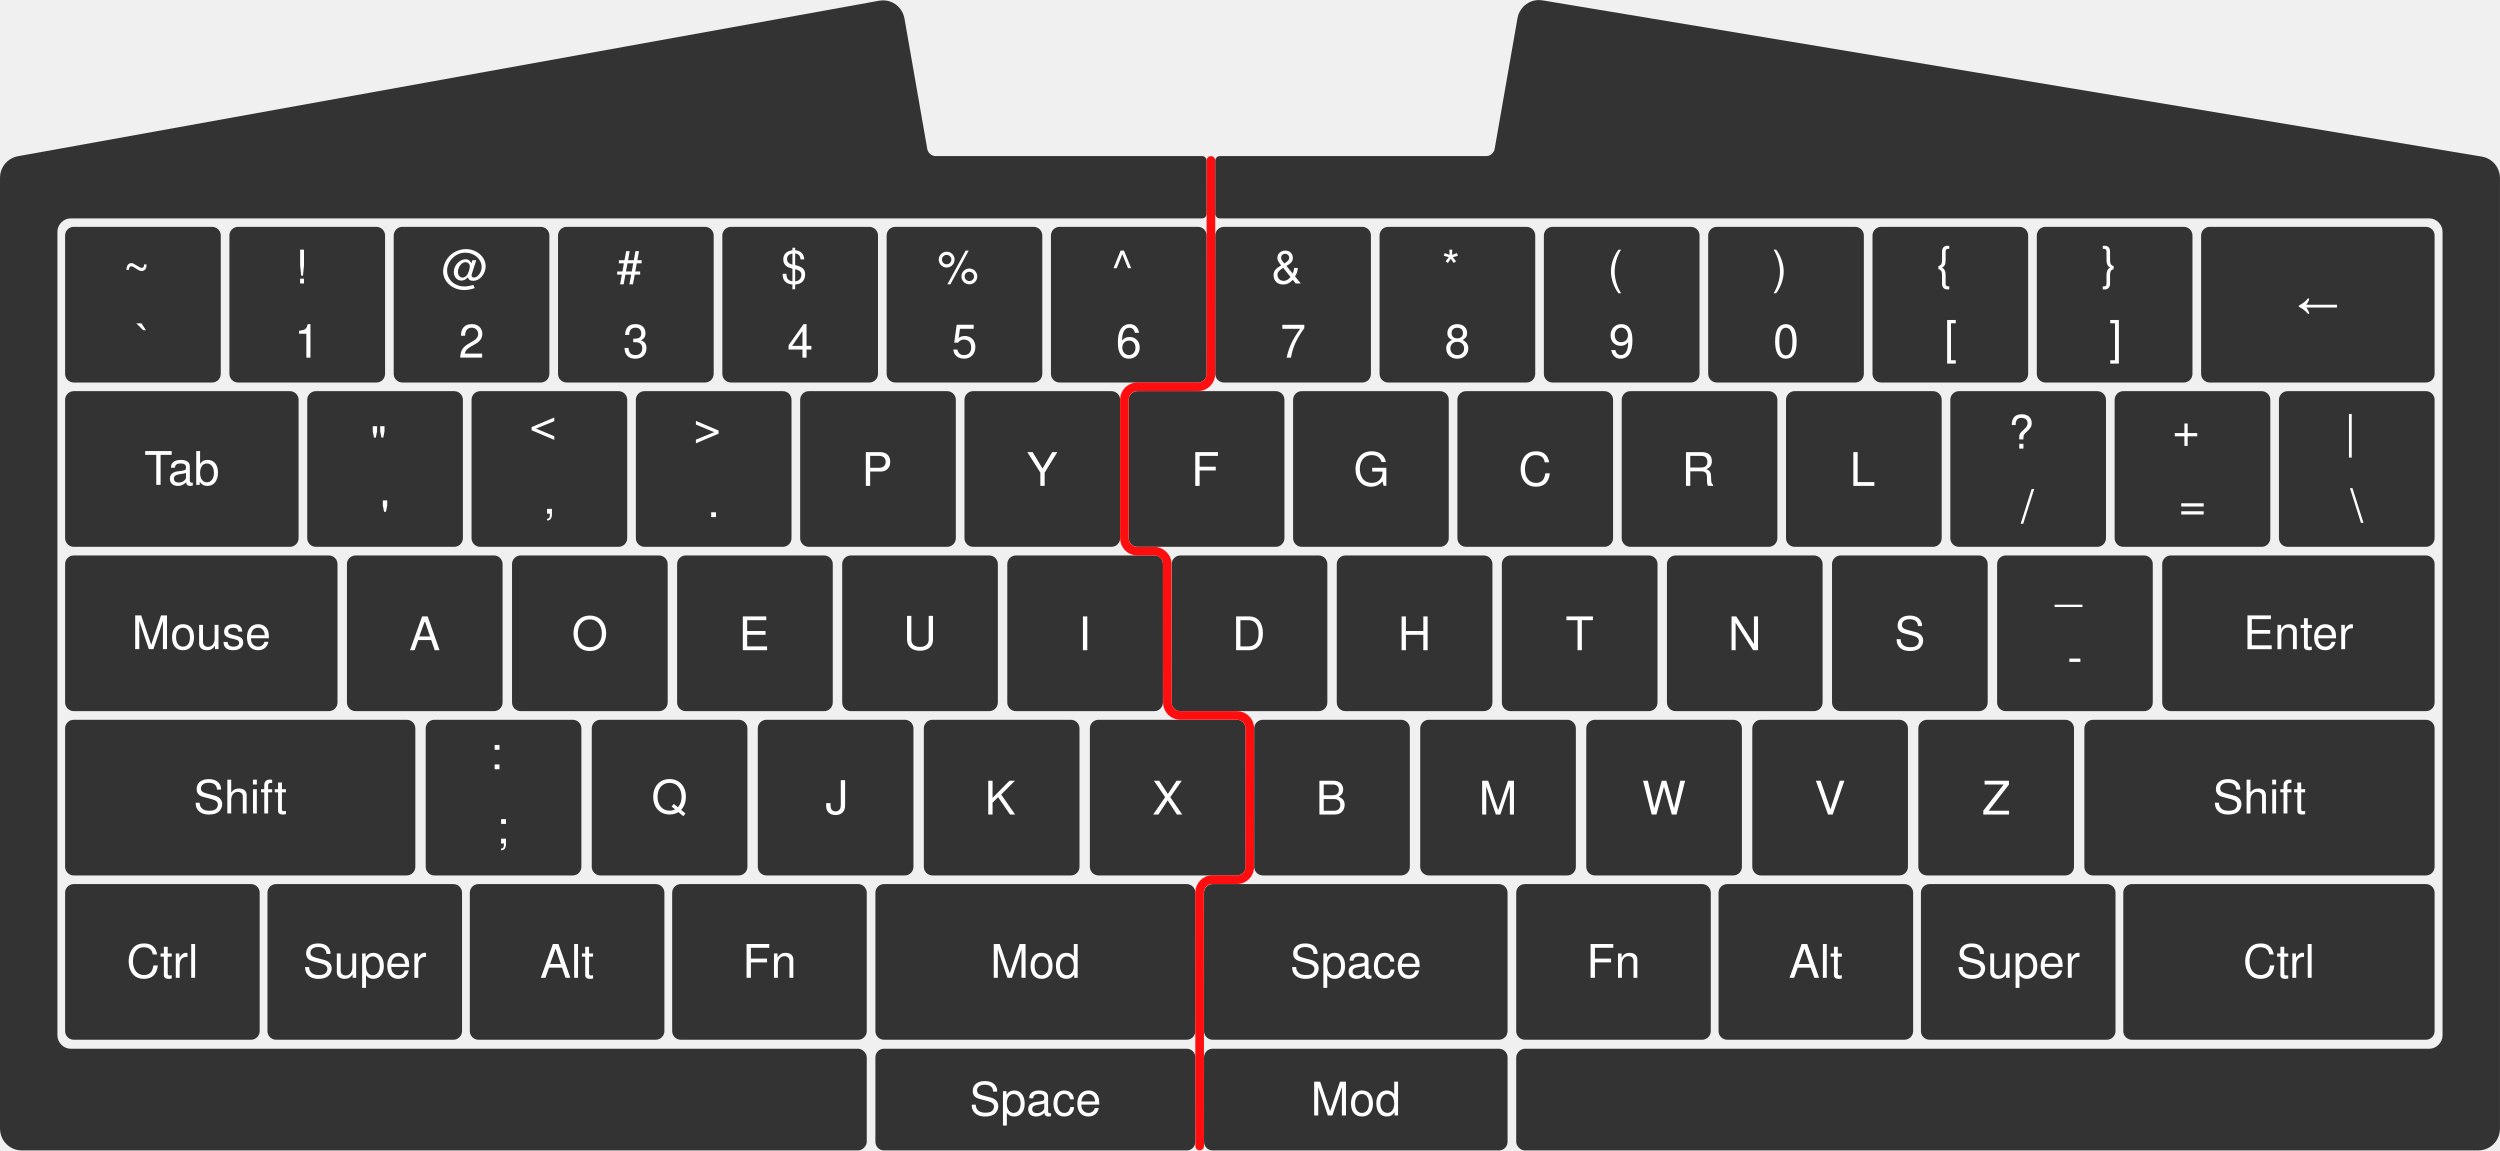
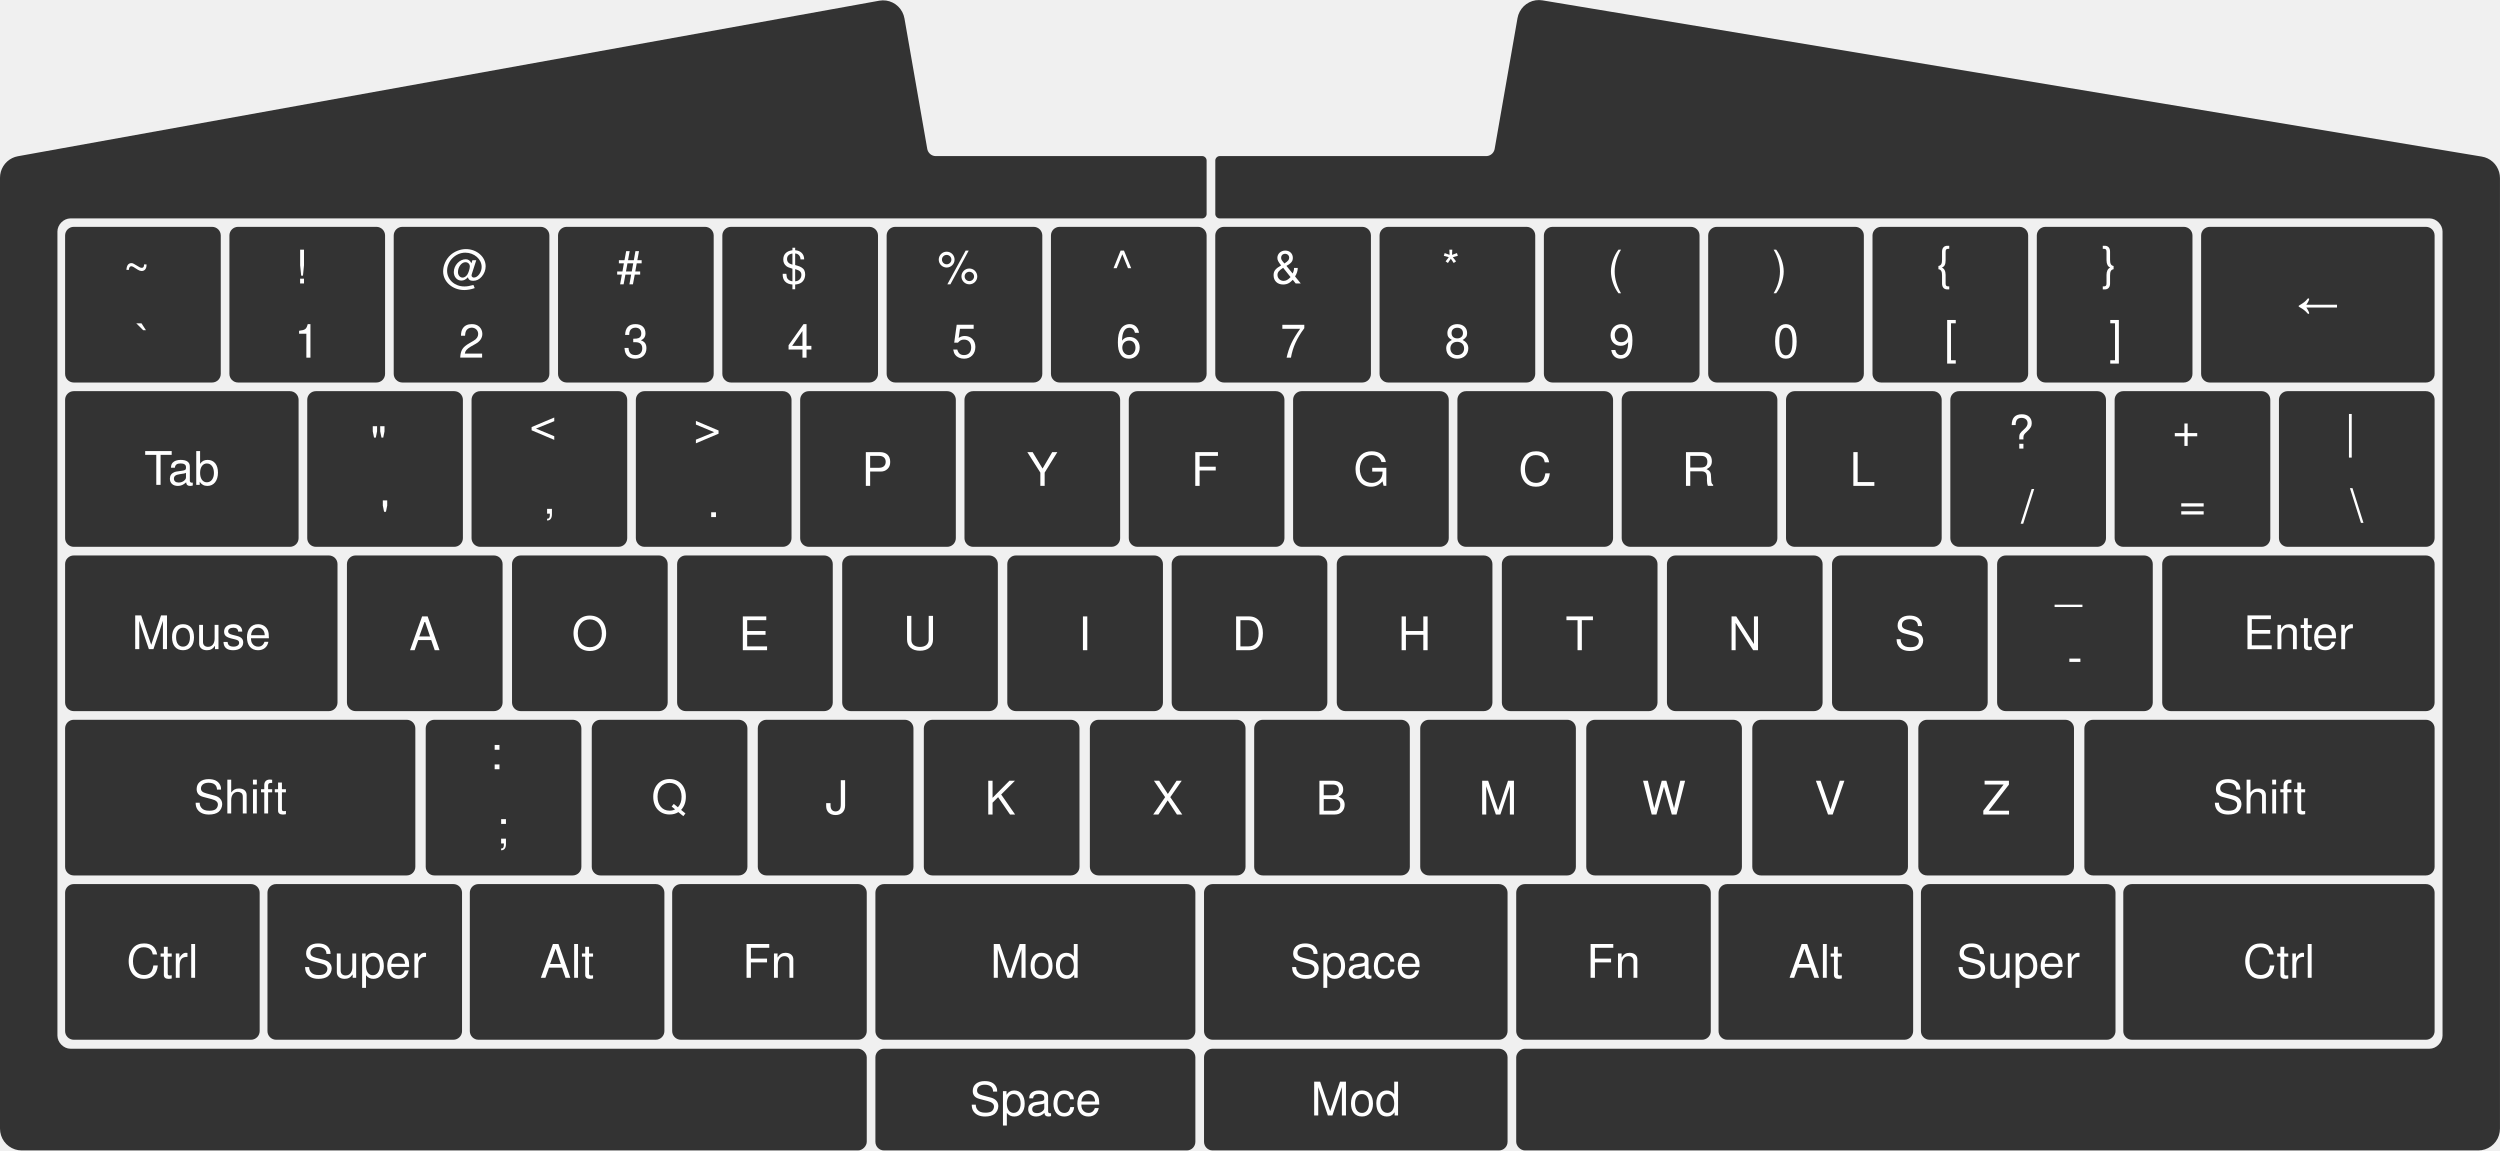
<svg xmlns="http://www.w3.org/2000/svg" version="1.1" width="1024.335" height="471.366" viewBox="0 0 1024.335 471.366" style="overflow:visible;" id="SvgjsSvg1006">
  <defs id="defs228" />
  <text x="495.036" y="20" style="font-size:34px;fill:#000000;font-family:Sans;text-align:center;text-anchor:middle;display: none;" font-family="Helvetica, Arial, sans-serif" id="layer-text">
    <tspan x="495.036" dy="20.8" id="SvgjsTspan1235">
            Base layer
        </tspan>
  </text>
  <g transform="translate(0 -580.9961)" style="stroke:none;" id="root" fill="#333333">
    <rect id="a1" width="63.78" height="63.78" y="673.944" x="26.674" ry="3.543" rx="3.543" />
    <rect id="a2" width="63.78" height="63.78" y="673.944" x="93.997" ry="3.543" rx="3.543" />
    <rect id="a3" width="63.78" height="63.78" y="673.944" x="161.32" ry="3.543" rx="3.543" />
    <rect id="a4" width="63.78" height="63.78" y="673.944" x="228.642" ry="3.543" rx="3.543" />
    <rect id="a5" width="63.78" height="63.78" y="673.944" x="295.965" ry="3.543" rx="3.543" />
    <rect id="a6" width="63.78" height="63.78" y="673.944" x="363.288" ry="3.543" rx="3.543" />
    <rect id="a7" width="63.78" height="63.78" y="673.944" x="430.611" ry="3.543" rx="3.543" />
    <rect id="b1" width="95.669" height="63.78" y="741.267" x="26.674" ry="3.543" rx="3.543" />
    <rect id="b2" width="63.78" height="63.78" y="741.267" x="125.886" ry="3.543" rx="3.543" />
    <rect id="b3" width="63.78" height="63.78" y="741.267" x="193.209" ry="3.543" rx="3.543" />
    <rect id="b4" width="63.78" height="63.78" y="741.267" x="260.532" ry="3.543" rx="3.543" />
    <rect id="b5" width="63.78" height="63.78" y="741.267" x="327.855" ry="3.543" rx="3.543" />
    <rect id="b6" width="63.78" height="63.78" y="741.267" x="395.178" ry="3.543" rx="3.543" />
    <rect id="c1" width="111.614" height="63.78" y="808.589" x="26.674" ry="3.543" rx="3.543" />
    <rect id="c2" width="63.78" height="63.78" y="808.589" x="142.15" ry="3.543" rx="3.543" />
    <rect id="c3" width="63.78" height="63.78" y="808.589" x="209.792" ry="3.543" rx="3.543" />
    <rect id="c4" width="63.78" height="63.78" y="808.589" x="277.434" ry="3.543" rx="3.543" />
    <rect id="c5" width="63.78" height="63.78" y="808.589" x="345.075" ry="3.543" rx="3.543" />
    <rect id="c6" width="63.78" height="63.78" y="808.589" x="412.717" ry="3.543" rx="3.543" />
    <rect id="d1" width="143.504" height="63.78" y="875.912" x="26.674" ry="3.543" rx="3.543" />
    <rect id="d2" width="63.78" height="63.78" y="875.912" x="174.43" ry="3.543" rx="3.543" />
    <rect id="d3" width="63.78" height="63.78" y="875.912" x="242.461" ry="3.543" rx="3.543" />
    <rect id="d4" width="63.78" height="63.78" y="875.912" x="310.493" ry="3.543" rx="3.543" />
    <rect id="d5" width="63.78" height="63.78" y="875.912" x="378.524" ry="3.543" rx="3.543" />
    <rect id="d6" width="63.78" height="63.78" y="875.912" x="446.556" ry="3.543" rx="3.543" />
    <rect id="e1" width="79.724" height="63.78" y="943.235" x="26.674" ry="3.543" rx="3.543" />
    <rect id="e2" width="79.724" height="63.78" y="943.235" x="109.587" ry="3.543" rx="3.543" />
    <rect id="e3" width="79.724" height="63.78" y="943.235" x="192.501" ry="3.543" rx="3.543" />
    <rect id="e4" width="79.724" height="63.78" y="943.235" x="275.414" ry="3.543" rx="3.543" />
    <rect id="e5" width="131.102" height="63.78" y="943.235" x="358.682" ry="3.543" rx="3.543" />
    <rect id="a8" width="63.78" height="63.78" y="673.945" x="497.934" ry="3.543" rx="3.543" />
    <rect id="a9" width="63.78" height="63.78" y="673.945" x="565.257" ry="3.543" rx="3.543" />
    <rect id="a10" width="63.78" height="63.78" y="673.945" x="632.58" ry="3.543" rx="3.543" />
    <rect id="a11" width="63.78" height="63.78" y="673.945" x="699.902" ry="3.543" rx="3.543" />
    <rect id="a12" width="63.78" height="63.78" y="673.945" x="767.225" ry="3.543" rx="3.543" />
    <rect id="a13" width="63.78" height="63.78" y="673.945" x="834.548" ry="3.543" rx="3.543" />
    <rect id="a14" width="95.669" height="63.78" y="673.945" x="901.871" ry="3.543" rx="3.543" />
    <rect id="b7" width="63.78" height="63.78" y="741.267" x="462.501" ry="3.543" rx="3.543" />
    <rect id="b8" width="63.78" height="63.78" y="741.267" x="529.824" ry="3.543" rx="3.543" />
    <rect id="b9" width="63.78" height="63.78" y="741.267" x="597.146" ry="3.543" rx="3.543" />
    <rect id="b10" width="63.78" height="63.78" y="741.267" x="664.469" ry="3.543" rx="3.543" />
    <rect id="b11" width="63.78" height="63.78" y="741.267" x="731.792" ry="3.543" rx="3.543" />
    <rect id="b12" width="63.78" height="63.78" y="741.267" x="799.115" ry="3.543" rx="3.543" />
    <rect id="b13" width="63.78" height="63.78" y="741.267" x="866.438" ry="3.543" rx="3.543" />
    <rect id="b14" width="63.78" height="63.78" y="741.267" x="933.761" ry="3.543" rx="3.543" />
    <rect id="c7" width="63.78" height="63.78" y="808.59" x="480.076" ry="3.543" rx="3.543" />
    <rect id="c8" width="63.78" height="63.78" y="808.59" x="547.717" ry="3.543" rx="3.543" />
    <rect id="c9" width="63.78" height="63.78" y="808.59" x="615.359" ry="3.543" rx="3.543" />
    <rect id="c10" width="63.78" height="63.78" y="808.59" x="683.001" ry="3.543" rx="3.543" />
    <rect id="c11" width="63.78" height="63.78" y="808.59" x="750.643" ry="3.543" rx="3.543" />
    <rect id="c12" width="63.78" height="63.78" y="808.59" x="818.284" ry="3.543" rx="3.543" />
    <rect id="c13" width="111.614" height="63.78" y="808.59" x="885.926" ry="3.543" rx="3.543" />
    <rect id="d7" width="63.78" height="63.78" y="875.913" x="513.879" ry="3.543" rx="3.543" />
    <rect id="d8" width="63.78" height="63.78" y="875.913" x="581.91" ry="3.543" rx="3.543" />
    <rect id="d9" width="63.78" height="63.78" y="875.913" x="649.942" ry="3.543" rx="3.543" />
    <rect id="d10" width="63.78" height="63.78" y="875.913" x="717.973" ry="3.543" rx="3.543" />
    <rect id="d11" width="63.78" height="63.78" y="875.913" x="786.005" ry="3.543" rx="3.543" />
    <rect id="d12" width="143.504" height="63.78" y="875.913" x="854.036" ry="3.543" rx="3.543" />
    <rect id="e6" width="124.37" height="63.78" y="943.236" x="493.328" ry="3.543" rx="3.543" />
    <rect id="e7" width="79.724" height="63.78" y="943.236" x="621.241" ry="3.543" rx="3.543" />
    <rect id="e8" width="79.724" height="63.78" y="943.236" x="704.154" ry="3.543" rx="3.543" />
    <rect id="e9" width="79.724" height="63.78" y="943.236" x="787.068" ry="3.543" rx="3.543" />
    <rect id="e10" width="127.559" height="63.78" y="943.236" x="869.981" ry="3.543" rx="3.543" />
    <path id="left-case" d="m 494.385,644.95 -110.97,0 c -0.329,0 -0.658,-0.047 -0.975,-0.139 -0.316,-0.092 -0.62,-0.229 -0.9,-0.406 -0.28,-0.177 -0.535,-0.394 -0.756,-0.642 -0.221,-0.249 -0.409,-0.529 -0.554,-0.831 -0.146,-0.302 -0.249,-0.625 -0.307,-0.957 -3.112,-17.806 -6.223,-35.611 -9.335,-53.417 -0.162,-0.925 -0.468,-1.825 -0.905,-2.655 -0.437,-0.83 -1.004,-1.591 -1.673,-2.244 -0.67,-0.654 -1.442,-1.2 -2.28,-1.612 -0.838,-0.412 -1.74,-0.69 -2.664,-0.82 -0.923,-0.13 -1.867,-0.111 -2.784,0.054 L 7.303,645.019 c -0.811,0.146 -1.601,0.407 -2.341,0.773 -0.74,0.365 -1.429,0.836 -2.04,1.393 -0.612,0.557 -1.145,1.201 -1.581,1.906 -0.436,0.706 -0.773,1.473 -0.999,2.272 C 0.115,652.162 0,652.993 0,653.824 l 0,389.595 c 0,0.936 0.146,1.873 0.432,2.764 0.286,0.891 0.712,1.737 1.258,2.495 0.546,0.758 1.21,1.429 1.962,1.98 0.752,0.55 1.59,0.98 2.473,1.269 0.883,0.289 1.811,0.436 2.739,0.436 l 342.731,0 c 1.772,0 3.543,-1.772 3.543,-3.543 0,-12.932 0,-22.982 0,-34.583 0,-1.772 -1.771,-3.545 -3.543,-3.545 l -322.737,0 c -2.791,0 -5.329,-2.561 -5.329,-5.377 l 0,-329.455 c 0,-2.816 2.538,-5.377 5.329,-5.377 l 463.755,0 c 0.93,0 1.777,-0.854 1.777,-1.794 0,-7.805 0,-14.682 0,-21.944 0,-0.942 -0.847,-1.796 -1.777,-1.796" />
    <rect id="f1" width="131.102" height="41.667" y="1010.695" x="358.682" ry="3.543" rx="3.486" />
    <text style="font-size:19px;font-family:Helvetica;text-anchor:middle;fill:#ffffff" id="SvgjsText1084" font-size="19" x="58.564" y="666.732">
      <tspan id="SvgjsTspan1085" dy="30.4" x="58.564">~</tspan>
      <tspan id="SvgjsTspan1086" dy="30.4" x="58.564">`</tspan>
    </text>
    <text style="font-size:19px;font-family:Helvetica;text-anchor:middle;fill:#ffffff" id="SvgjsText1087" font-size="19" x="125.886" y="666.732">
      <tspan id="SvgjsTspan1088" dy="30.4" x="125.886">!</tspan>
      <tspan id="SvgjsTspan1089" dy="30.4" x="125.886">1</tspan>
    </text>
    <text style="font-size:19px;font-family:Helvetica;text-anchor:middle;fill:#ffffff" id="SvgjsText1090" font-size="19" x="193.209" y="666.732">
      <tspan id="SvgjsTspan1091" dy="30.4" x="193.209">@</tspan>
      <tspan id="SvgjsTspan1092" dy="30.4" x="193.209">2</tspan>
    </text>
    <text style="font-size:19px;font-family:Helvetica;text-anchor:middle;fill:#ffffff" id="SvgjsText1093" font-size="19" x="260.532" y="666.732">
      <tspan id="SvgjsTspan1094" dy="30.4" x="260.532">#</tspan>
      <tspan id="SvgjsTspan1095" dy="30.4" x="260.532">3</tspan>
    </text>
    <text style="font-size:19px;font-family:Helvetica;text-anchor:middle;fill:#ffffff" id="SvgjsText1096" font-size="19" x="327.855" y="666.732">
      <tspan id="SvgjsTspan1097" dy="30.4" x="327.855">$</tspan>
      <tspan id="SvgjsTspan1098" dy="30.4" x="327.855">4</tspan>
    </text>
    <text style="font-size:19px;font-family:Helvetica;text-anchor:middle;fill:#ffffff" id="SvgjsText1099" font-size="19" x="395.178" y="666.732">
      <tspan id="SvgjsTspan1100" dy="30.4" x="395.178">%</tspan>
      <tspan id="SvgjsTspan1101" dy="30.4" x="395.178">5</tspan>
    </text>
    <text style="font-size:19px;font-family:Helvetica;text-anchor:middle;fill:#ffffff" id="SvgjsText1102" font-size="19" x="462.501" y="666.732">
      <tspan id="SvgjsTspan1103" dy="30.4" x="462.501">^</tspan>
      <tspan id="SvgjsTspan1104" dy="30.4" x="462.501">6</tspan>
    </text>
    <text style="font-size:19px;font-family:Helvetica;text-anchor:middle;fill:#ffffff" id="SvgjsText1125" font-size="19" x="74.509" y="749.258">
      <tspan id="SvgjsTspan1126" dy="30.4" x="74.509">Tab</tspan>
    </text>
    <text style="font-size:19px;font-family:Helvetica;text-anchor:middle;fill:#ffffff" id="SvgjsText1127" font-size="19" x="274.326" y="883.881">
      <tspan id="SvgjsTspan1128" dy="30.4" x="274.326">Q</tspan>
    </text>
    <text style="font-size:19px;font-family:Helvetica;text-anchor:middle;fill:#ffffff" id="SvgjsText1129" font-size="19" x="681.759" y="884.328">
      <tspan id="SvgjsTspan1130" dy="30.4" x="681.759">W</tspan>
    </text>
    <text style="font-size:19px;font-family:Helvetica;text-anchor:middle;fill:#ffffff" id="SvgjsText1131" font-size="19" x="308.991" y="817.005">
      <tspan id="SvgjsTspan1132" dy="30.4" x="308.991">E</tspan>
    </text>
    <text style="font-size:19px;font-family:Helvetica;text-anchor:middle;fill:#ffffff" id="SvgjsText1133" font-size="19" x="695.89" y="749.683">
      <tspan id="SvgjsTspan1134" dy="30.4" x="695.89">R</tspan>
    </text>
    <text style="font-size:19px;font-family:Helvetica;text-anchor:middle;fill:#ffffff" id="SvgjsText1135" font-size="19" x="647.223" y="817.005">
      <tspan id="SvgjsTspan1136" dy="30.4" x="647.223">T</tspan>
    </text>
    <text style="font-size:19px;font-family:Helvetica;text-anchor:middle;fill:#ffffff" id="SvgjsText1156" font-size="19" x="82.481" y="816.581">
      <tspan id="SvgjsTspan1157" dy="30.4" x="82.481">Mouse</tspan>
    </text>
    <text style="font-size:19px;font-family:Helvetica;text-anchor:middle;fill:#ffffff" id="SvgjsText1158" font-size="19" x="174.021" y="817.005">
      <tspan id="SvgjsTspan1159" dy="30.4" x="174.021">A</tspan>
    </text>
    <text style="font-size:19px;font-family:Helvetica;text-anchor:middle;fill:#ffffff" id="SvgjsText1160" font-size="19" x="782.522" y="816.901">
      <tspan id="SvgjsTspan1161" dy="30.4" x="782.522">S</tspan>
    </text>
    <text style="font-size:19px;font-family:Helvetica;text-anchor:middle;fill:#ffffff" id="SvgjsText1162" font-size="19" x="511.649" y="817.005">
      <tspan id="SvgjsTspan1163" dy="30.4" x="511.649">D</tspan>
    </text>
    <text style="font-size:19px;font-family:Helvetica;text-anchor:middle;fill:#ffffff" id="SvgjsText1164" font-size="19" x="493.843" y="749.683">
      <tspan id="SvgjsTspan1165" dy="30.4" x="493.843">F</tspan>
    </text>
    <text style="font-size:19px;font-family:Helvetica;text-anchor:middle;fill:#ffffff" id="SvgjsText1166" font-size="19" x="561.945" y="749.578">
      <tspan id="SvgjsTspan1167" dy="30.4" x="561.945">G</tspan>
    </text>
    <text style="font-size:19px;font-family:Helvetica;text-anchor:middle;fill:#ffffff" id="SvgjsText1184" font-size="19" x="98.426" y="883.904">
      <tspan id="SvgjsTspan1185" dy="30.4" x="98.426">Shift</tspan>
    </text>
    <text style="font-size:19px;font-family:Helvetica;text-anchor:middle;fill:#ffffff" id="SvgjsText1186" font-size="19" x="817.898" y="884.328">
      <tspan id="SvgjsTspan1187" dy="30.4" x="817.898">Z</tspan>
    </text>
    <text style="font-size:19px;font-family:Helvetica;text-anchor:middle;fill:#ffffff" id="SvgjsText1188" font-size="19" x="478.417" y="884.328">
      <tspan id="SvgjsTspan1189" dy="30.4" x="478.417">X</tspan>
    </text>
    <text style="font-size:19px;font-family:Helvetica;text-anchor:middle;fill:#ffffff" id="SvgjsText1190" font-size="19" x="629.014" y="749.578">
      <tspan id="SvgjsTspan1191" dy="30.4" x="629.014">C</tspan>
    </text>
    <text style="font-size:19px;font-family:Helvetica;text-anchor:middle;fill:#ffffff" id="SvgjsText1192" font-size="19" x="749.796" y="884.328">
      <tspan id="SvgjsTspan1193" dy="30.4" x="749.796">V</tspan>
    </text>
    <text style="font-size:19px;font-family:Helvetica;text-anchor:middle;fill:#ffffff" id="SvgjsText1194" font-size="19" x="545.445" y="884.328">
      <tspan id="SvgjsTspan1195" dy="30.4" x="545.445">B</tspan>
    </text>
    <text style="font-size:19px;font-family:Helvetica;text-anchor:middle;fill:#ffffff" id="SvgjsText1211" font-size="19" x="66.536" y="951.226">
      <tspan id="SvgjsTspan1212" dy="30.4" x="66.536">Ctrl</tspan>
    </text>
    <text style="font-size:19px;font-family:Helvetica;text-anchor:middle;fill:#ffffff" id="SvgjsText1213" font-size="19" x="149.449" y="951.226">
      <tspan id="SvgjsTspan1214" dy="30.4" x="149.449">Super</tspan>
    </text>
    <text style="font-size:19px;font-family:Helvetica;text-anchor:middle;fill:#ffffff" id="SvgjsText1215" font-size="19" x="232.363" y="951.226">
      <tspan id="SvgjsTspan1216" dy="30.4" x="232.363">Alt</tspan>
    </text>
    <text style="font-size:19px;font-family:Helvetica;text-anchor:middle;fill:#ffffff" id="SvgjsText1217" font-size="19" x="315.276" y="951.226">
      <tspan id="SvgjsTspan1218" dy="30.4" x="315.276">Fn</tspan>
    </text>
    <text style="font-size:19px;font-family:Helvetica;text-anchor:middle;fill:#ffffff" id="SvgjsText1219" font-size="19" x="424.233" y="951.226">
      <tspan id="SvgjsTspan1220" dy="30.4" x="424.233">Mod</tspan>
    </text>
    <text style="font-size:19px;font-family:Helvetica;text-anchor:middle;fill:#ffffff" id="SvgjsText1231" font-size="19" x="424.233" y="1007.63">
      <tspan id="SvgjsTspan1232" dy="30.4" x="424.233">Space</tspan>
    </text>
-     <path id="path4233" d="m 496.169,646.729 -0.015,87.479 c -0.028,2.839 -2.328,5.188 -5.028,5.247 l -25.13,0 c -2.777,0.062 -5.074,2.133 -5.28,5.007 l 0,57.199 c 0.029,2.572 2.141,5.061 5.113,5.165 l 7.413,0 c 2.398,0.086 4.807,2.269 4.982,4.732 l 0.093,57.446 c 0.076,2.805 2.305,5.043 5.206,5.131 l 23.338,0 c 2.531,0.035 4.937,1.893 5.225,4.867 l -0.051,57.903 c -0.43,2.73 -2.603,4.371 -4.777,4.517 l -10.795,0 c -2.404,0.063 -4.903,2.147 -4.962,5.318 l 0.051,103.817" style="overflow:visible;opacity:1;fill:none;fill-opacity:1;fill-rule:nonzero;stroke:#ff0000;stroke-width:3.531;stroke-linecap:round;stroke-linejoin:round;stroke-miterlimit:3;stroke-dasharray:none;stroke-dashoffset:4.2;stroke-opacity:0.941" />
    <path id="right-case" d="m 995.464,670.484 c 2.791,0 5.329,2.561 5.329,5.377 l 0,329.455 c 0,2.816 -2.538,5.377 -5.329,5.377 l -370.679,-0 c -1.772,0 -3.543,1.773 -3.543,3.545 0,12.895 0,23.315 0,34.583 0,1.772 1.772,3.543 3.543,3.543 l 390.673,10e-5 c 0.928,0 1.856,-0.148 2.739,-0.436 0.883,-0.289 1.721,-0.719 2.473,-1.269 0.752,-0.55 1.417,-1.221 1.962,-1.98 0.546,-0.758 0.972,-1.604 1.258,-2.495 0.286,-0.891 0.432,-1.828 0.432,-2.764 l 0,-389.435 c 0,-0.839 -0.117,-1.678 -0.348,-2.485 -0.231,-0.806 -0.575,-1.58 -1.018,-2.29 -0.444,-0.71 -0.988,-1.356 -1.61,-1.914 -0.622,-0.557 -1.323,-1.026 -2.074,-1.386 -0.751,-0.361 -1.552,-0.614 -2.373,-0.751 -130.524,-21.708 -270.936,-45.06 -384.941,-64.02 -0.912,-0.152 -1.847,-0.158 -2.761,-0.019 -0.914,0.139 -1.806,0.423 -2.633,0.838 -0.827,0.416 -1.589,0.962 -2.249,1.614 -0.66,0.652 -1.219,1.408 -1.65,2.232 -0.431,0.824 -0.733,1.716 -0.894,2.634 -3.122,17.846 -6.233,35.693 -9.356,53.539 -0.058,0.332 -0.162,0.655 -0.307,0.957 -0.146,0.302 -0.333,0.583 -0.554,0.831 -0.221,0.249 -0.477,0.466 -0.756,0.642 -0.28,0.177 -0.584,0.314 -0.9,0.406 -0.316,0.092 -0.645,0.139 -0.975,0.139 l -109.198,-2e-5 c -0.93,-10e-6 -1.777,0.854 -1.777,1.796 10e-6,7.411 -1e-5,15.643 0,21.944 0,0.939 0.847,1.794 1.777,1.794 l 495.739,0" />
    <rect id="f2" width="124.37" height="41.667" y="1010.696" x="493.328" ry="3.543" rx="3.494" />
    <text style="font-size:19px;font-family:Helvetica;text-anchor:middle;fill:#ffffff" id="SvgjsText1105" font-size="19" x="529.824" y="666.733">
      <tspan id="SvgjsTspan1106" dy="30.4" x="529.824">&amp;</tspan>
      <tspan id="SvgjsTspan1107" dy="30.4" x="529.824">7</tspan>
    </text>
    <text style="font-size:19px;font-family:Helvetica;text-anchor:middle;fill:#ffffff" id="SvgjsText1108" font-size="19" x="597.146" y="666.733">
      <tspan id="SvgjsTspan1109" dy="30.4" x="597.146">*</tspan>
      <tspan id="SvgjsTspan1110" dy="30.4" x="597.146">8</tspan>
    </text>
    <text style="font-size:19px;font-family:Helvetica;text-anchor:middle;fill:#ffffff" id="SvgjsText1111" font-size="19" x="664.469" y="666.733">
      <tspan id="SvgjsTspan1112" dy="30.4" x="664.469">(</tspan>
      <tspan id="SvgjsTspan1113" dy="30.4" x="664.469">9</tspan>
    </text>
    <text style="font-size:19px;font-family:Helvetica;text-anchor:middle;fill:#ffffff" id="SvgjsText1114" font-size="19" x="731.792" y="666.733">
      <tspan id="SvgjsTspan1115" dy="30.4" x="731.792">)</tspan>
      <tspan id="SvgjsTspan1116" dy="30.4" x="731.792">0</tspan>
    </text>
    <text style="font-size:19px;font-family:Helvetica;text-anchor:middle;fill:#ffffff" id="SvgjsText1117" font-size="19" x="850.18" y="795.963">
      <tspan id="SvgjsTspan1118" dy="30.4" x="850.18">_</tspan>
      <tspan id="SvgjsTspan1119" dy="30.4" x="850.18">-</tspan>
    </text>
    <text style="font-size:19px;font-family:Helvetica;text-anchor:middle;fill:#ffffff" id="SvgjsText1120" font-size="19" x="898.327" y="733.115">
      <tspan id="SvgjsTspan1121" dy="30.4" x="898.327">+</tspan>
      <tspan id="SvgjsTspan1122" dy="30.4" x="898.327">=</tspan>
    </text>
    <text style="font-size:19px;font-family:Helvetica;text-anchor:middle;fill:#ffffff" id="SvgjsText1123" font-size="19" x="949.706" y="681.936">
      <tspan id="SvgjsTspan1124" dy="30.4" x="949.706">←</tspan>
    </text>
    <text style="font-size:19px;font-family:Helvetica;text-anchor:middle;fill:#ffffff" id="SvgjsText1137" font-size="19" x="427.01" y="749.682">
      <tspan id="SvgjsTspan1138" dy="30.4" x="427.01">Y</tspan>
    </text>
    <text style="font-size:19px;font-family:Helvetica;text-anchor:middle;fill:#ffffff" id="SvgjsText1139" font-size="19" x="376.895" y="816.786">
      <tspan id="SvgjsTspan1140" dy="30.4" x="376.895">U</tspan>
    </text>
    <text style="font-size:19px;font-family:Helvetica;text-anchor:middle;fill:#ffffff" id="SvgjsText1141" font-size="19" x="444.449" y="817.005">
      <tspan id="SvgjsTspan1142" dy="30.4" x="444.449">I</tspan>
    </text>
    <text style="font-size:19px;font-family:Helvetica;text-anchor:middle;fill:#ffffff" id="SvgjsText1143" font-size="19" x="241.656" y="816.9">
      <tspan id="SvgjsTspan1144" dy="30.4" x="241.656">O</tspan>
    </text>
    <text style="font-size:19px;font-family:Helvetica;text-anchor:middle;fill:#ffffff" id="SvgjsText1145" font-size="19" x="359.364" y="749.682">
      <tspan id="SvgjsTspan1146" dy="30.4" x="359.364">P</tspan>
    </text>
    <text style="font-size:19px;font-family:Helvetica;text-anchor:middle;fill:#ffffff" id="SvgjsText1147" font-size="19" x="799.235" y="665.146">
      <tspan id="SvgjsTspan1148" dy="30.4" x="799.235">{</tspan>
      <tspan id="SvgjsTspan1149" dy="30.4" x="799.235">[</tspan>
    </text>
    <text style="font-size:19px;font-family:Helvetica;text-anchor:middle;fill:#ffffff" id="SvgjsText1150" font-size="19" x="866.846" y="665.146">
      <tspan id="SvgjsTspan1151" dy="30.4" x="866.846">}</tspan>
      <tspan id="SvgjsTspan1152" dy="30.4" x="866.846">]</tspan>
    </text>
    <text style="font-size:19px;font-family:Helvetica;text-anchor:middle;fill:#ffffff" id="SvgjsText1153" font-size="19" x="965.65" y="734.056">
      <tspan id="SvgjsTspan1154" dy="30.4" x="965.65">|</tspan>
      <tspan id="SvgjsTspan1155" dy="30.4" x="965.65">\</tspan>
    </text>
    <text style="font-size:19px;font-family:Helvetica;text-anchor:middle;fill:#ffffff" id="SvgjsText1168" font-size="19" x="579.566" y="817.005">
      <tspan id="SvgjsTspan1169" dy="30.4" x="579.566">H</tspan>
    </text>
    <text style="font-size:19px;font-family:Helvetica;text-anchor:middle;fill:#ffffff" id="SvgjsText1170" font-size="19" x="342.924" y="884.109">
      <tspan id="SvgjsTspan1171" dy="30.4" x="342.924">J</tspan>
    </text>
    <text style="font-size:19px;font-family:Helvetica;text-anchor:middle;fill:#ffffff" id="SvgjsText1172" font-size="19" x="409.758" y="884.328">
      <tspan id="SvgjsTspan1173" dy="30.4" x="409.758">K</tspan>
    </text>
    <text style="font-size:19px;font-family:Helvetica;text-anchor:middle;fill:#ffffff" id="SvgjsText1174" font-size="19" x="763.146" y="749.683">
      <tspan id="SvgjsTspan1175" dy="30.4" x="763.146">L</tspan>
    </text>
    <text style="font-size:19px;font-family:Helvetica;text-anchor:middle;fill:#ffffff" id="SvgjsText1176" font-size="19" x="205.867" y="865.784">
      <tspan id="SvgjsTspan1177" dy="30.4" x="205.867">:</tspan>
      <tspan id="SvgjsTspan1178" dy="30.4" x="205.867">;</tspan>
    </text>
    <text style="font-size:19px;font-family:Helvetica;text-anchor:middle;fill:#ffffff" id="SvgjsText1179" font-size="19" x="157.762" y="738.7">
      <tspan id="SvgjsTspan1180" dy="30.4" x="157.762">"</tspan>
      <tspan id="SvgjsTspan1181" dy="30.4" x="157.762">'</tspan>
    </text>
    <text style="font-size:19px;font-family:Helvetica;text-anchor:middle;fill:#ffffff" id="SvgjsText1182" font-size="19" x="941.733" y="816.582">
      <tspan id="SvgjsTspan1183" dy="30.4" x="941.733">Enter</tspan>
    </text>
    <text style="font-size:19px;font-family:Helvetica;text-anchor:middle;fill:#ffffff" id="SvgjsText1196" font-size="19" x="714.897" y="817.005">
      <tspan id="SvgjsTspan1197" dy="30.4" x="714.897">N</tspan>
    </text>
    <text style="font-size:19px;font-family:Helvetica;text-anchor:middle;fill:#ffffff" id="SvgjsText1198" font-size="19" x="613.781" y="884.328">
      <tspan id="SvgjsTspan1199" dy="30.4" x="613.781">M</tspan>
    </text>
    <text style="font-size:19px;font-family:Helvetica;text-anchor:middle;fill:#ffffff" id="SvgjsText1200" font-size="19" x="225.146" y="730.663">
      <tspan id="SvgjsTspan1201" dy="30.4" x="225.146">&lt;</tspan>
      <tspan id="SvgjsTspan1202" dy="30.4" x="225.146">,</tspan>
    </text>
    <text style="font-size:19px;font-family:Helvetica;text-anchor:middle;fill:#ffffff" id="SvgjsText1203" font-size="19" x="292.374" y="732.059">
      <tspan id="SvgjsTspan1204" dy="30.4" x="292.374">&gt;</tspan>
      <tspan id="SvgjsTspan1205" dy="30.4" x="292.374">.</tspan>
    </text>
    <text style="font-size:19px;font-family:Helvetica;text-anchor:middle;fill:#ffffff" id="SvgjsText1206" font-size="19" x="830.726" y="734.407">
      <tspan id="SvgjsTspan1207" dy="30.4" x="830.726">?</tspan>
      <tspan id="SvgjsTspan1208" dy="30.4" x="830.726">/</tspan>
    </text>
    <text style="font-size:19px;font-family:Helvetica;text-anchor:middle;fill:#ffffff" id="SvgjsText1209" font-size="19" x="925.788" y="883.904">
      <tspan id="SvgjsTspan1210" dy="30.4" x="925.788">Shift</tspan>
    </text>
    <text style="font-size:19px;font-family:Helvetica;text-anchor:middle;fill:#ffffff" id="SvgjsText1221" font-size="19" x="555.513" y="951.227">
      <tspan id="SvgjsTspan1222" dy="30.4" x="555.513">Space</tspan>
    </text>
    <text style="font-size:19px;font-family:Helvetica;text-anchor:middle;fill:#ffffff" id="SvgjsText1223" font-size="19" x="661.103" y="951.227">
      <tspan id="SvgjsTspan1224" dy="30.4" x="661.103">Fn</tspan>
    </text>
    <text style="font-size:19px;font-family:Helvetica;text-anchor:middle;fill:#ffffff" id="SvgjsText1225" font-size="19" x="744.017" y="951.227">
      <tspan id="SvgjsTspan1226" dy="30.4" x="744.017">Alt</tspan>
    </text>
    <text style="font-size:19px;font-family:Helvetica;text-anchor:middle;fill:#ffffff" id="SvgjsText1227" font-size="19" x="826.93" y="951.227">
      <tspan id="SvgjsTspan1228" dy="30.4" x="826.93">Super</tspan>
    </text>
    <text style="font-size:19px;font-family:Helvetica;text-anchor:middle;fill:#ffffff" id="SvgjsText1229" font-size="19" x="933.761" y="951.227">
      <tspan id="SvgjsTspan1230" dy="30.4" x="933.761">Ctrl</tspan>
    </text>
    <text style="font-size:19px;font-family:Helvetica;text-anchor:middle;fill:#ffffff" id="SvgjsText1233" font-size="19" x="555.513" y="1007.631">
      <tspan id="SvgjsTspan1234" dy="30.4" x="555.513">Mod</tspan>
    </text>
  </g>
</svg>
